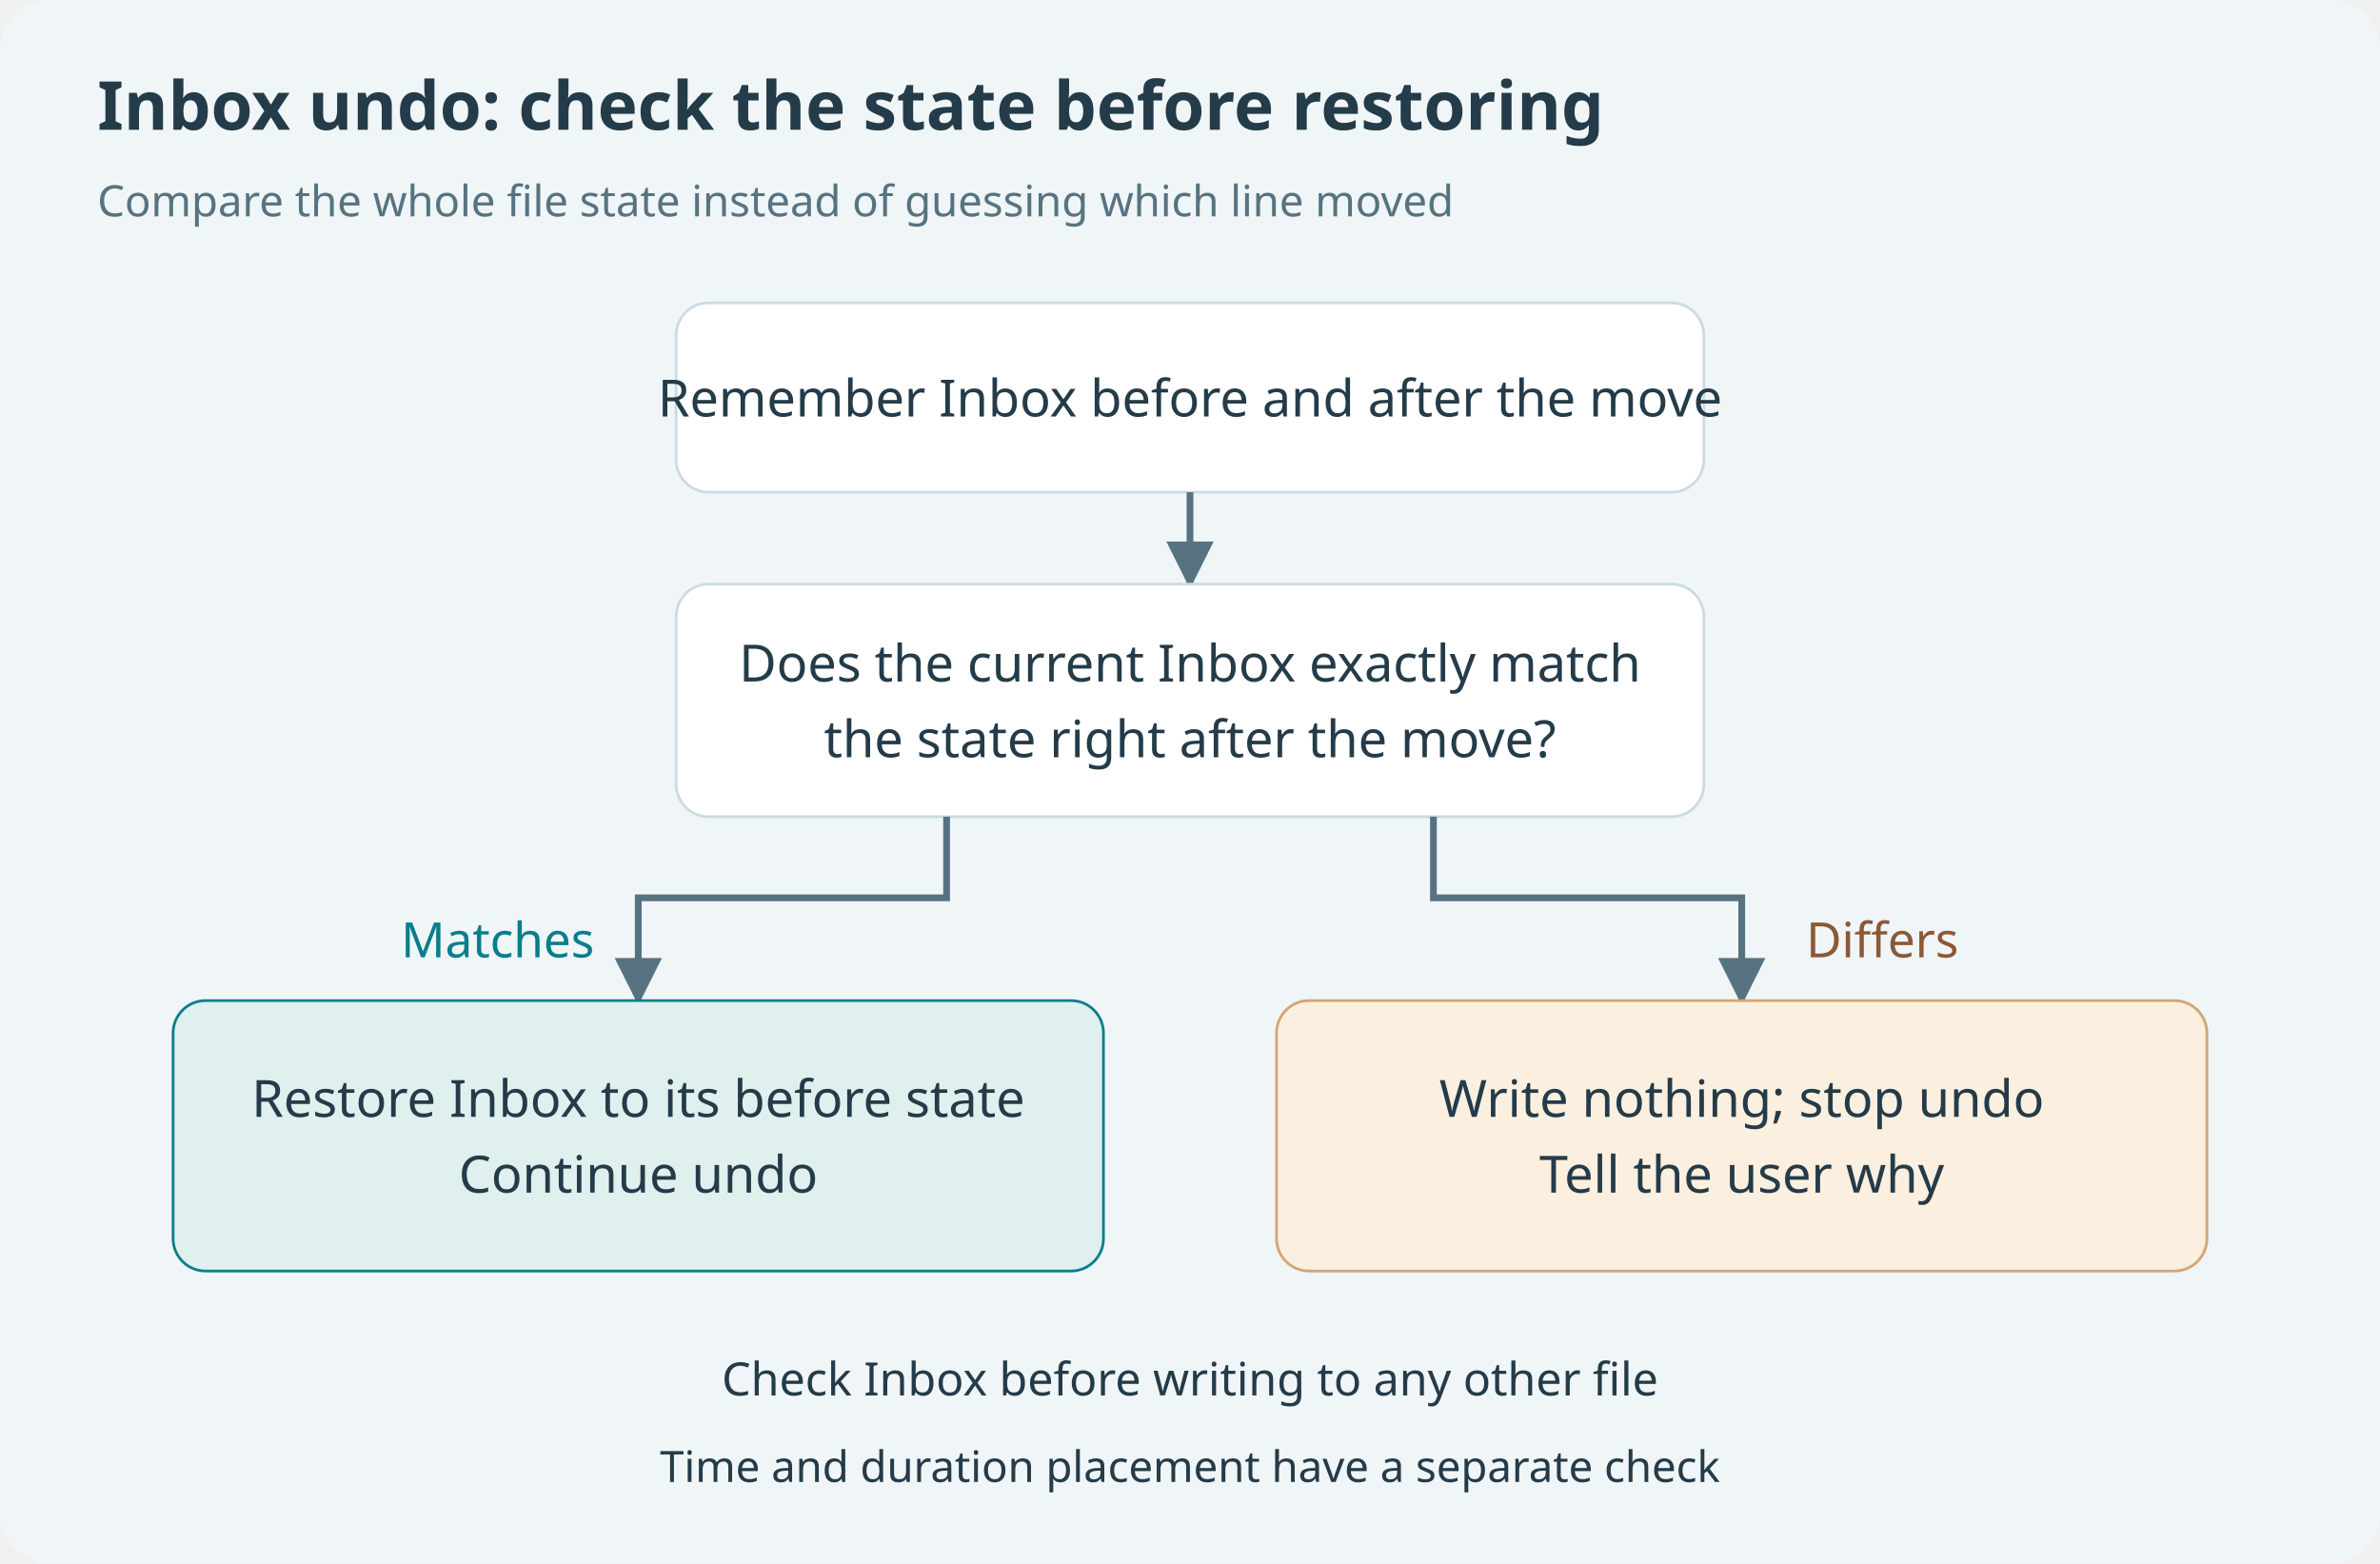
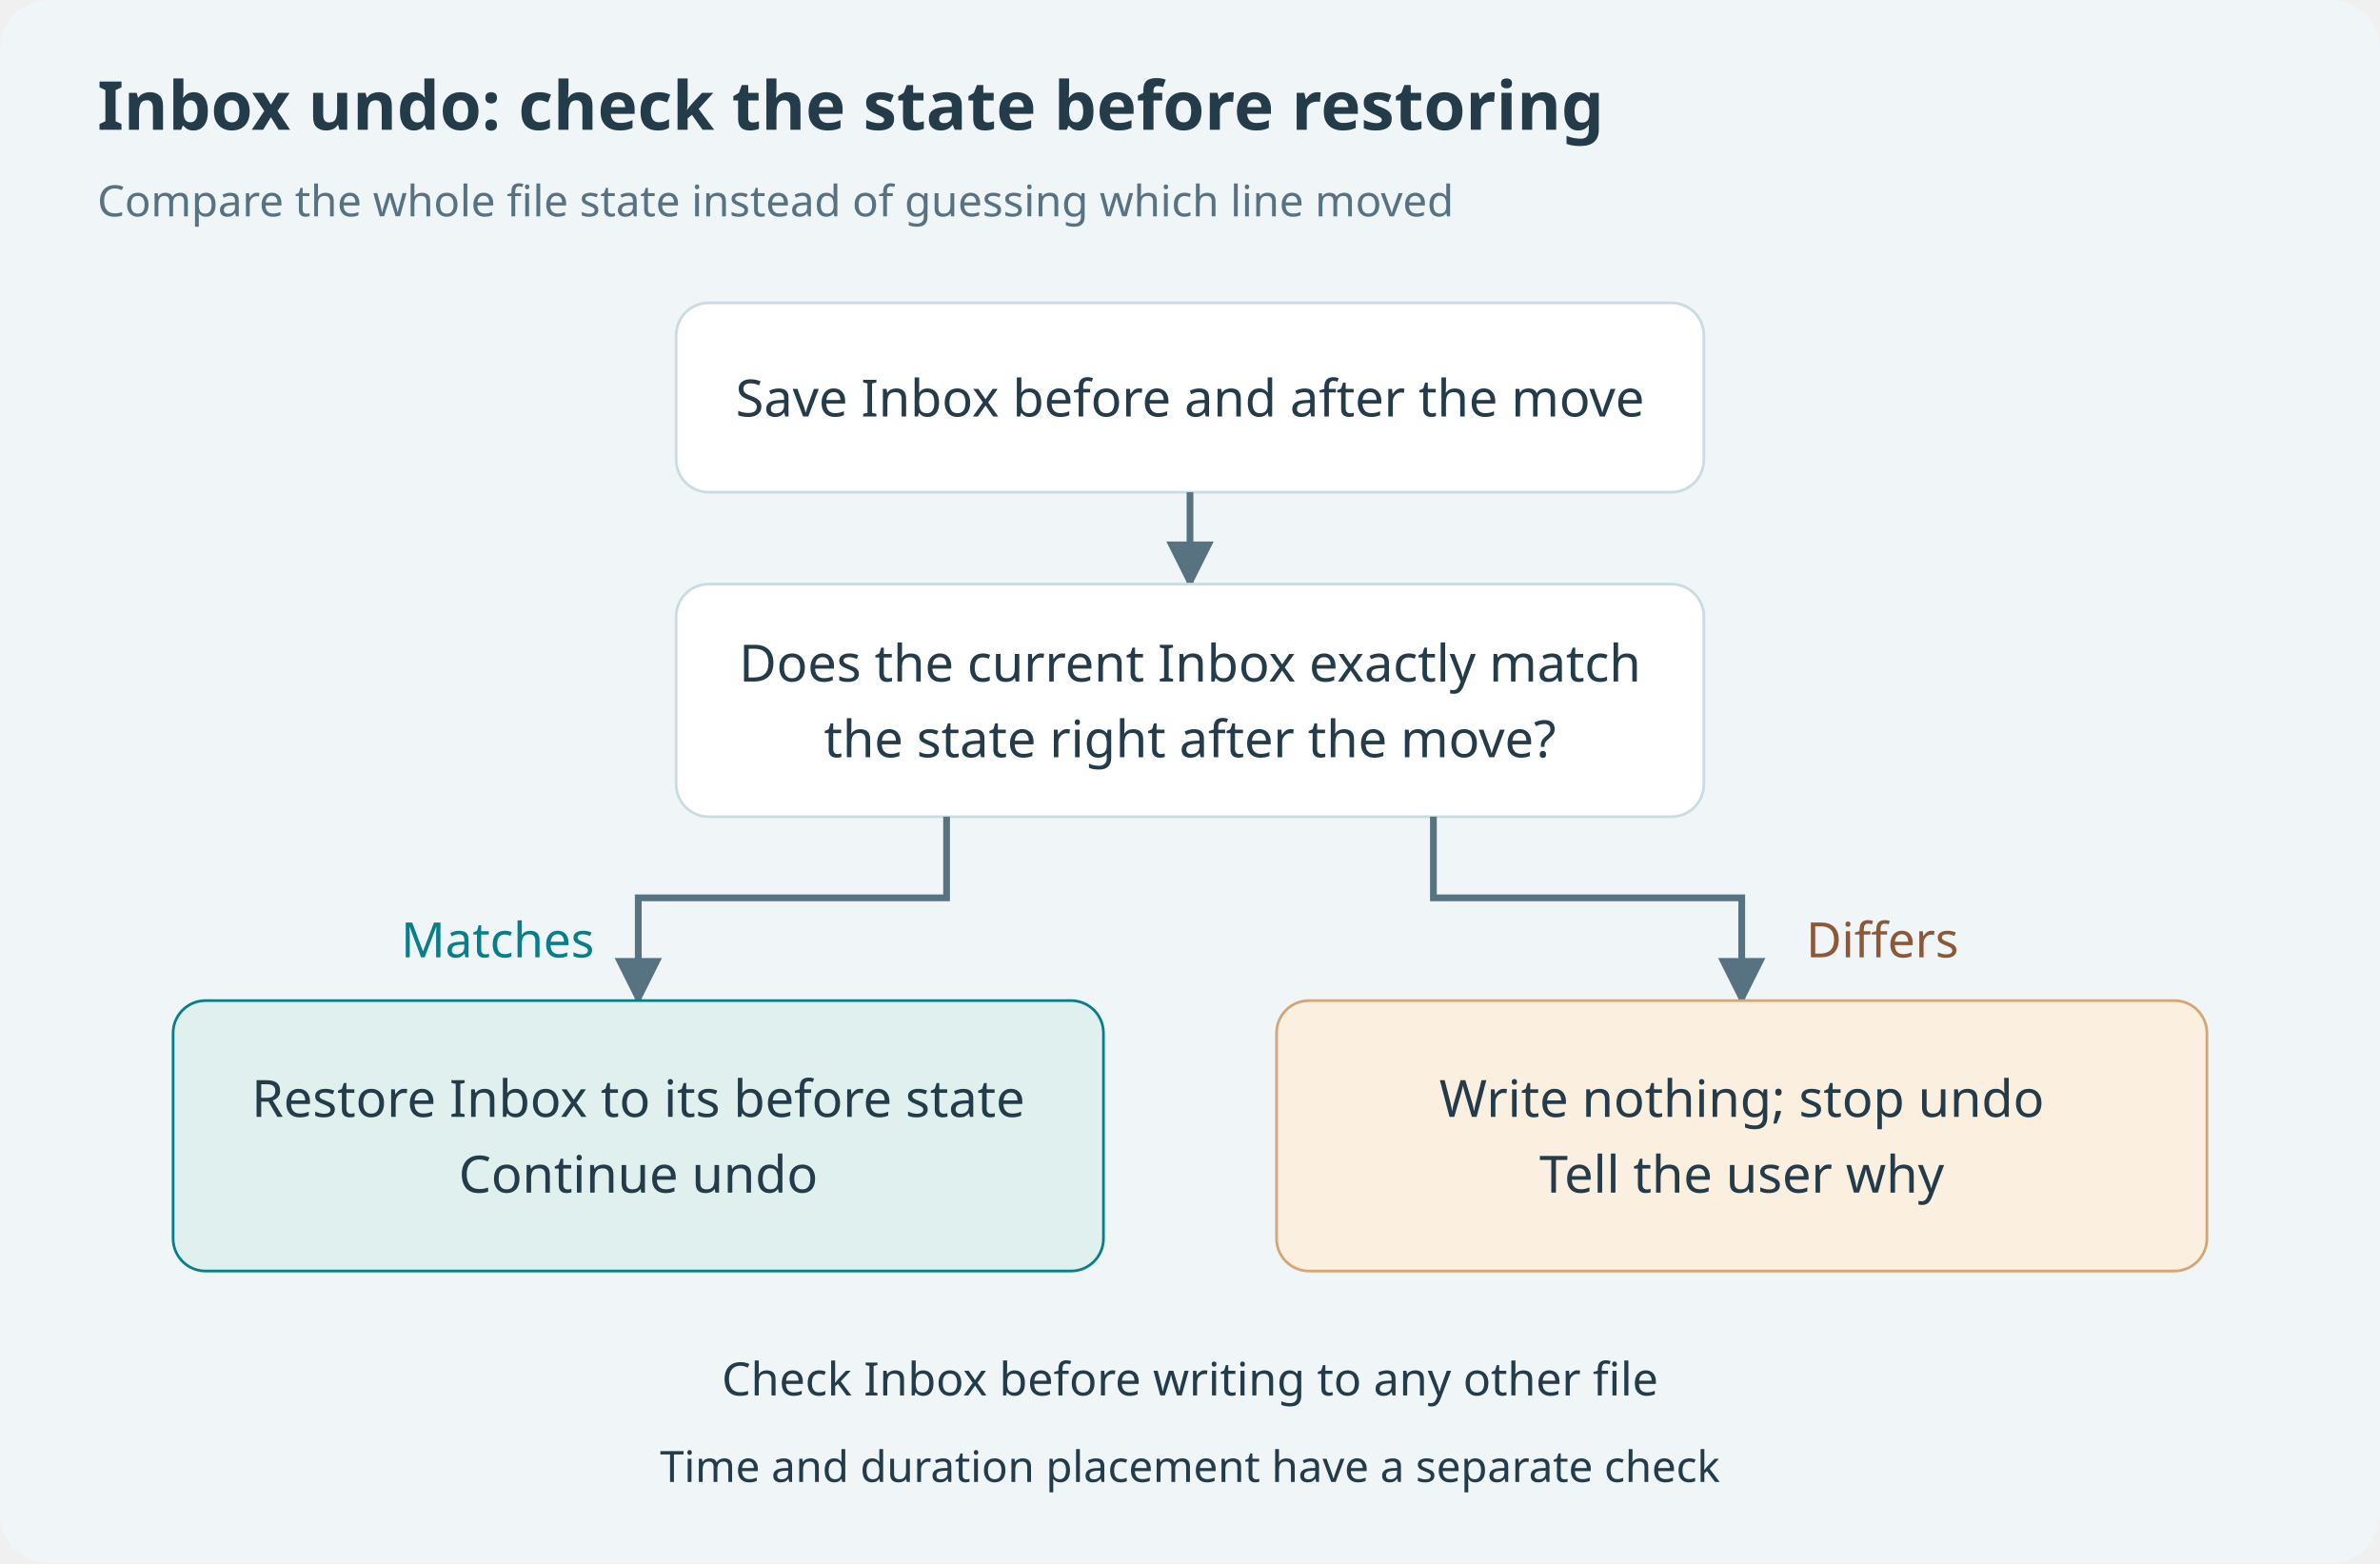
<svg xmlns="http://www.w3.org/2000/svg" viewBox="0 0 880 578" role="img" aria-labelledby="title desc">
  <defs>
    <marker id="arrow" viewBox="0 0 10 10" refX="9" refY="5" markerWidth="7" markerHeight="7" orient="auto-start-reverse">
      <path d="M0 0 L10 5 L0 10" fill="#577381" />
    </marker>
  </defs>
  <rect width="880" height="578" rx="18" fill="#f0f5f7" />
  <g font-family="system-ui, sans-serif" fill="#243b49">
    <text x="36" y="48" font-size="25" font-weight="650">Inbox undo: check the state before restoring</text>
    <text x="36" y="80" font-size="16" fill="#577381">Compare the whole file state instead of guessing which line moved</text>
    <rect x="250" y="112" width="380" height="70" rx="12" fill="white" stroke="#cbdbe2" />
-     <text x="440.0" y="154.0" text-anchor="middle" font-size="19" fill="#243b49">Remember Inbox before and after the move</text>
+     <text x="440.0" y="154.0" text-anchor="middle" font-size="19" fill="#243b49">Save Inbox before and after the move</text>
    <path d="M440 182 V216" stroke="#577381" stroke-width="2.5" fill="none" marker-end="url(#arrow)" />
    <rect x="250" y="216" width="380" height="86" rx="12" fill="white" stroke="#cbdbe2" />
    <text x="440.0" y="252.0" text-anchor="middle" font-size="19" fill="#243b49">Does the current Inbox exactly match</text>
    <text x="440.0" y="280.0" text-anchor="middle" font-size="19" fill="#243b49">the state right after the move?</text>
    <path d="M350 302 V332 H236 V370" stroke="#577381" stroke-width="2.5" fill="none" marker-end="url(#arrow)" />
    <path d="M530 302 V332 H644 V370" stroke="#577381" stroke-width="2.5" fill="none" marker-end="url(#arrow)" />
    <text x="184" y="354" text-anchor="middle" font-size="18" fill="#087e8b">Matches</text>
    <text x="696" y="354" text-anchor="middle" font-size="18" fill="#8c5837">Differs</text>
    <rect x="64" y="370" width="344" height="100" rx="12" fill="#dff0ee" stroke="#087e8b" />
    <text x="236.0" y="413.0" text-anchor="middle" font-size="19" fill="#243b49">Restore Inbox to its before state</text>
    <text x="236.0" y="441.0" text-anchor="middle" font-size="19" fill="#243b49">Continue undo</text>
    <rect x="472" y="370" width="344" height="100" rx="12" fill="#fbefdf" stroke="#d4a575" />
    <text x="644.0" y="413.0" text-anchor="middle" font-size="19" fill="#243b49">Write nothing; stop undo</text>
    <text x="644.0" y="441.0" text-anchor="middle" font-size="19" fill="#243b49">Tell the user why</text>
    <text x="440" y="516" text-anchor="middle" font-size="17" fill="#243b49">Check Inbox before writing to any other file</text>
    <text x="440" y="548" text-anchor="middle" font-size="16" fill="#243b49">Time and duration placement have a separate check</text>
  </g>
</svg>
